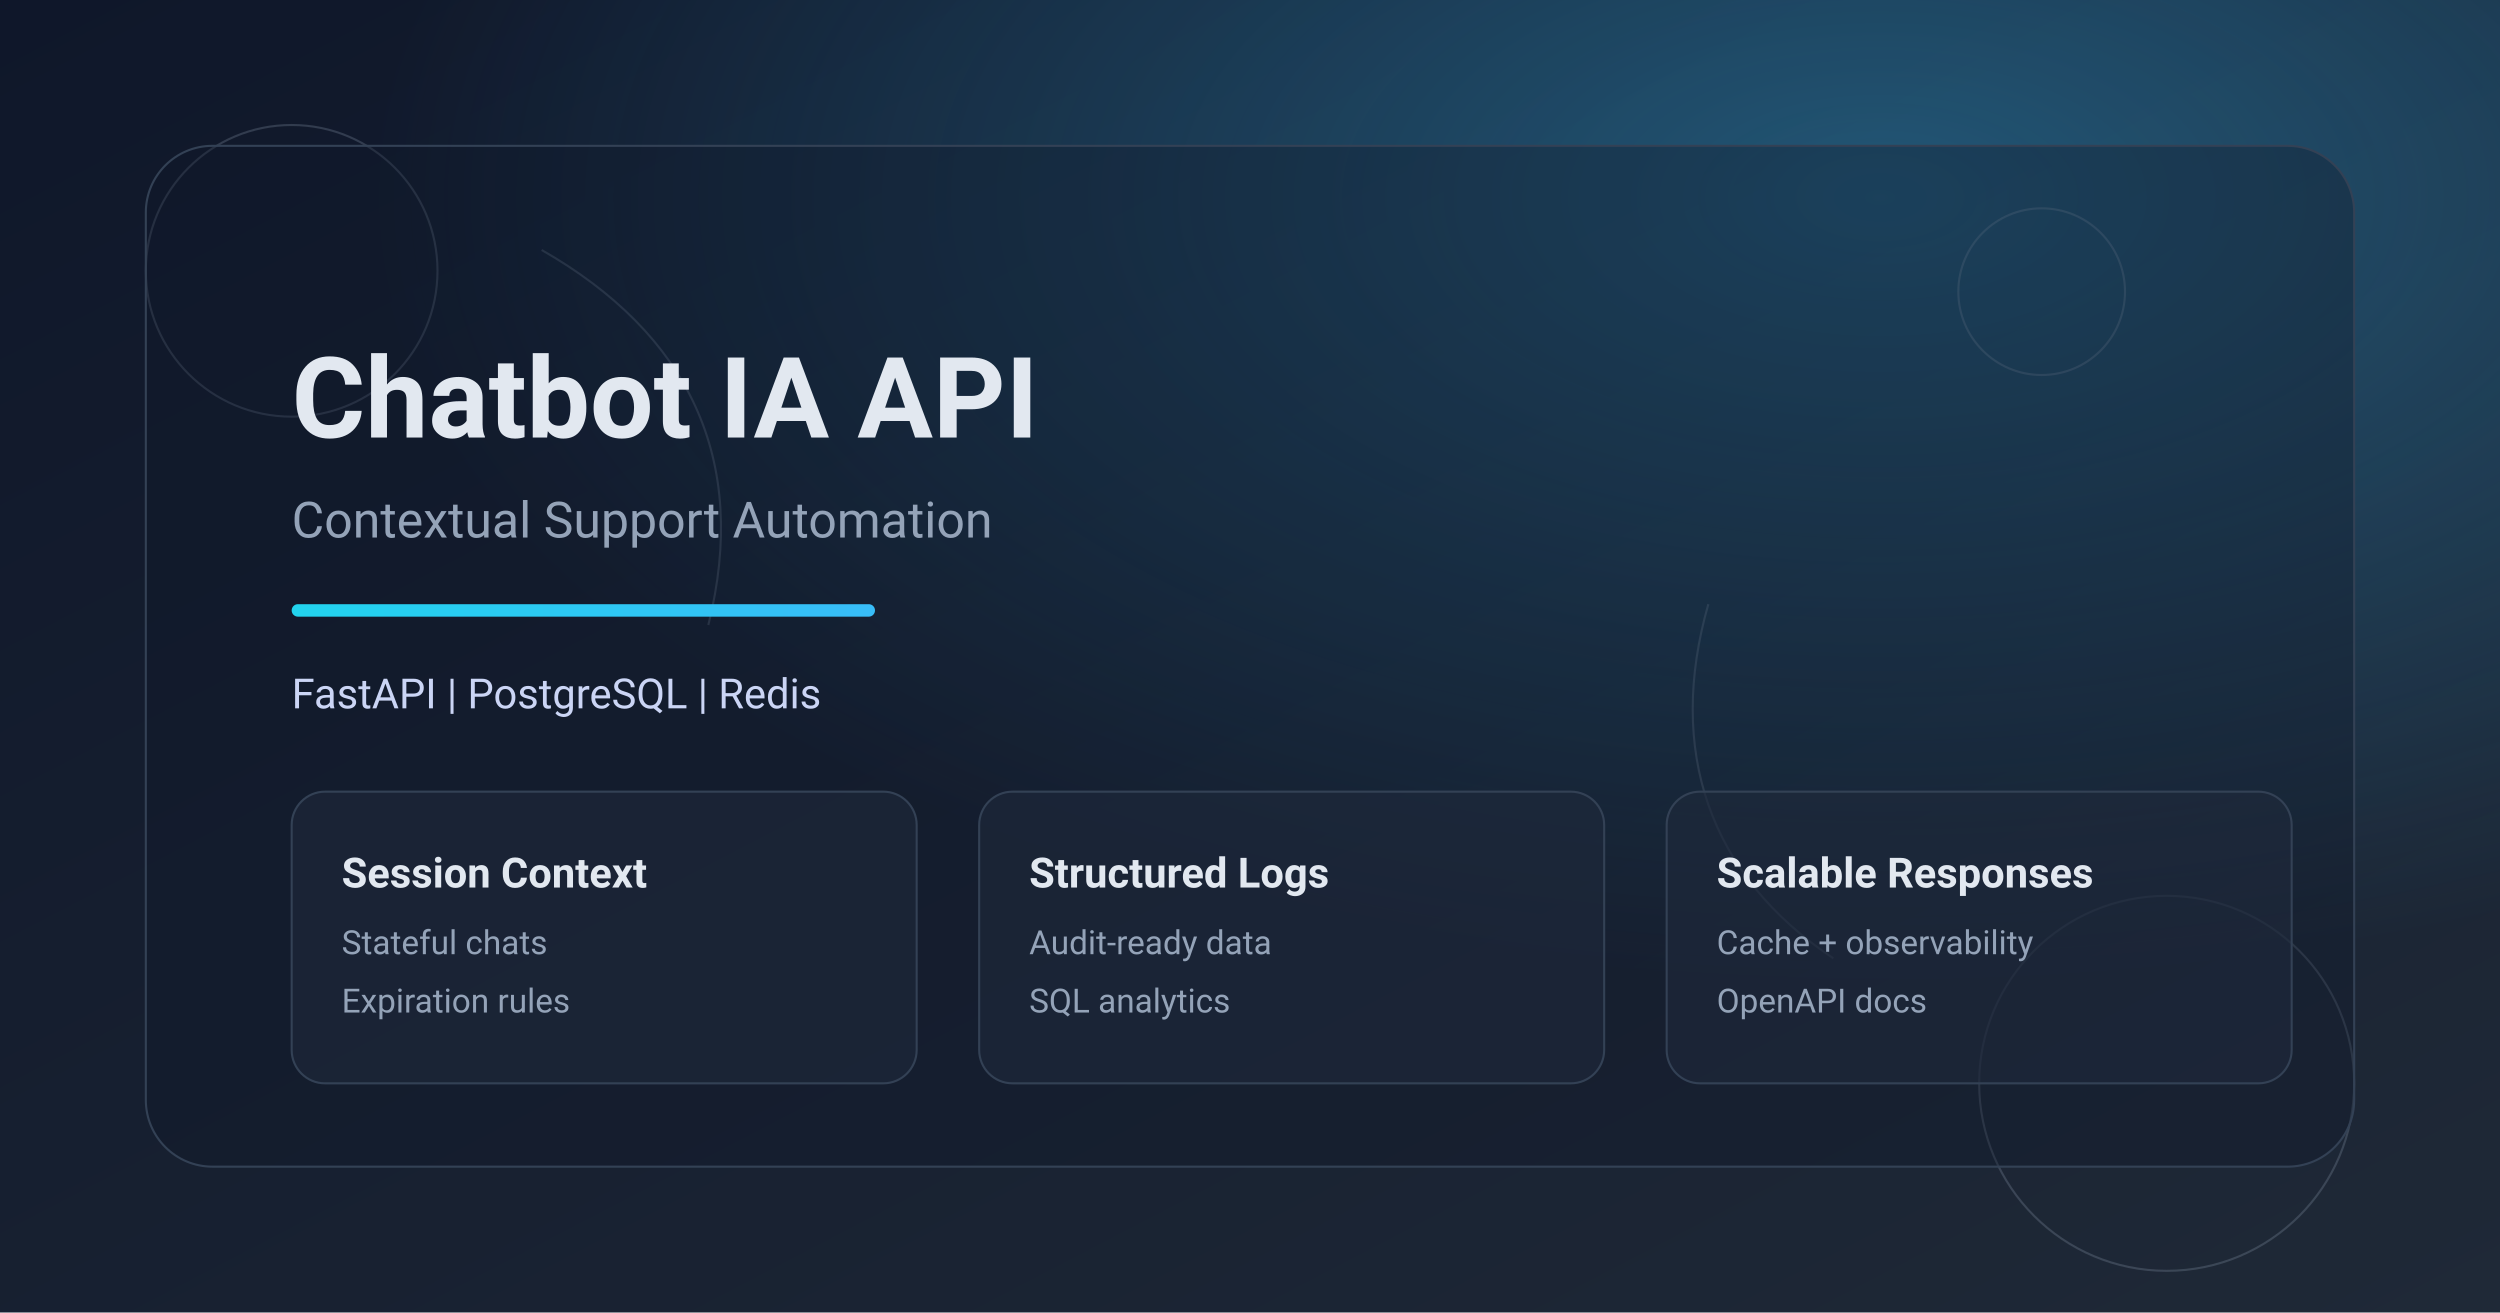
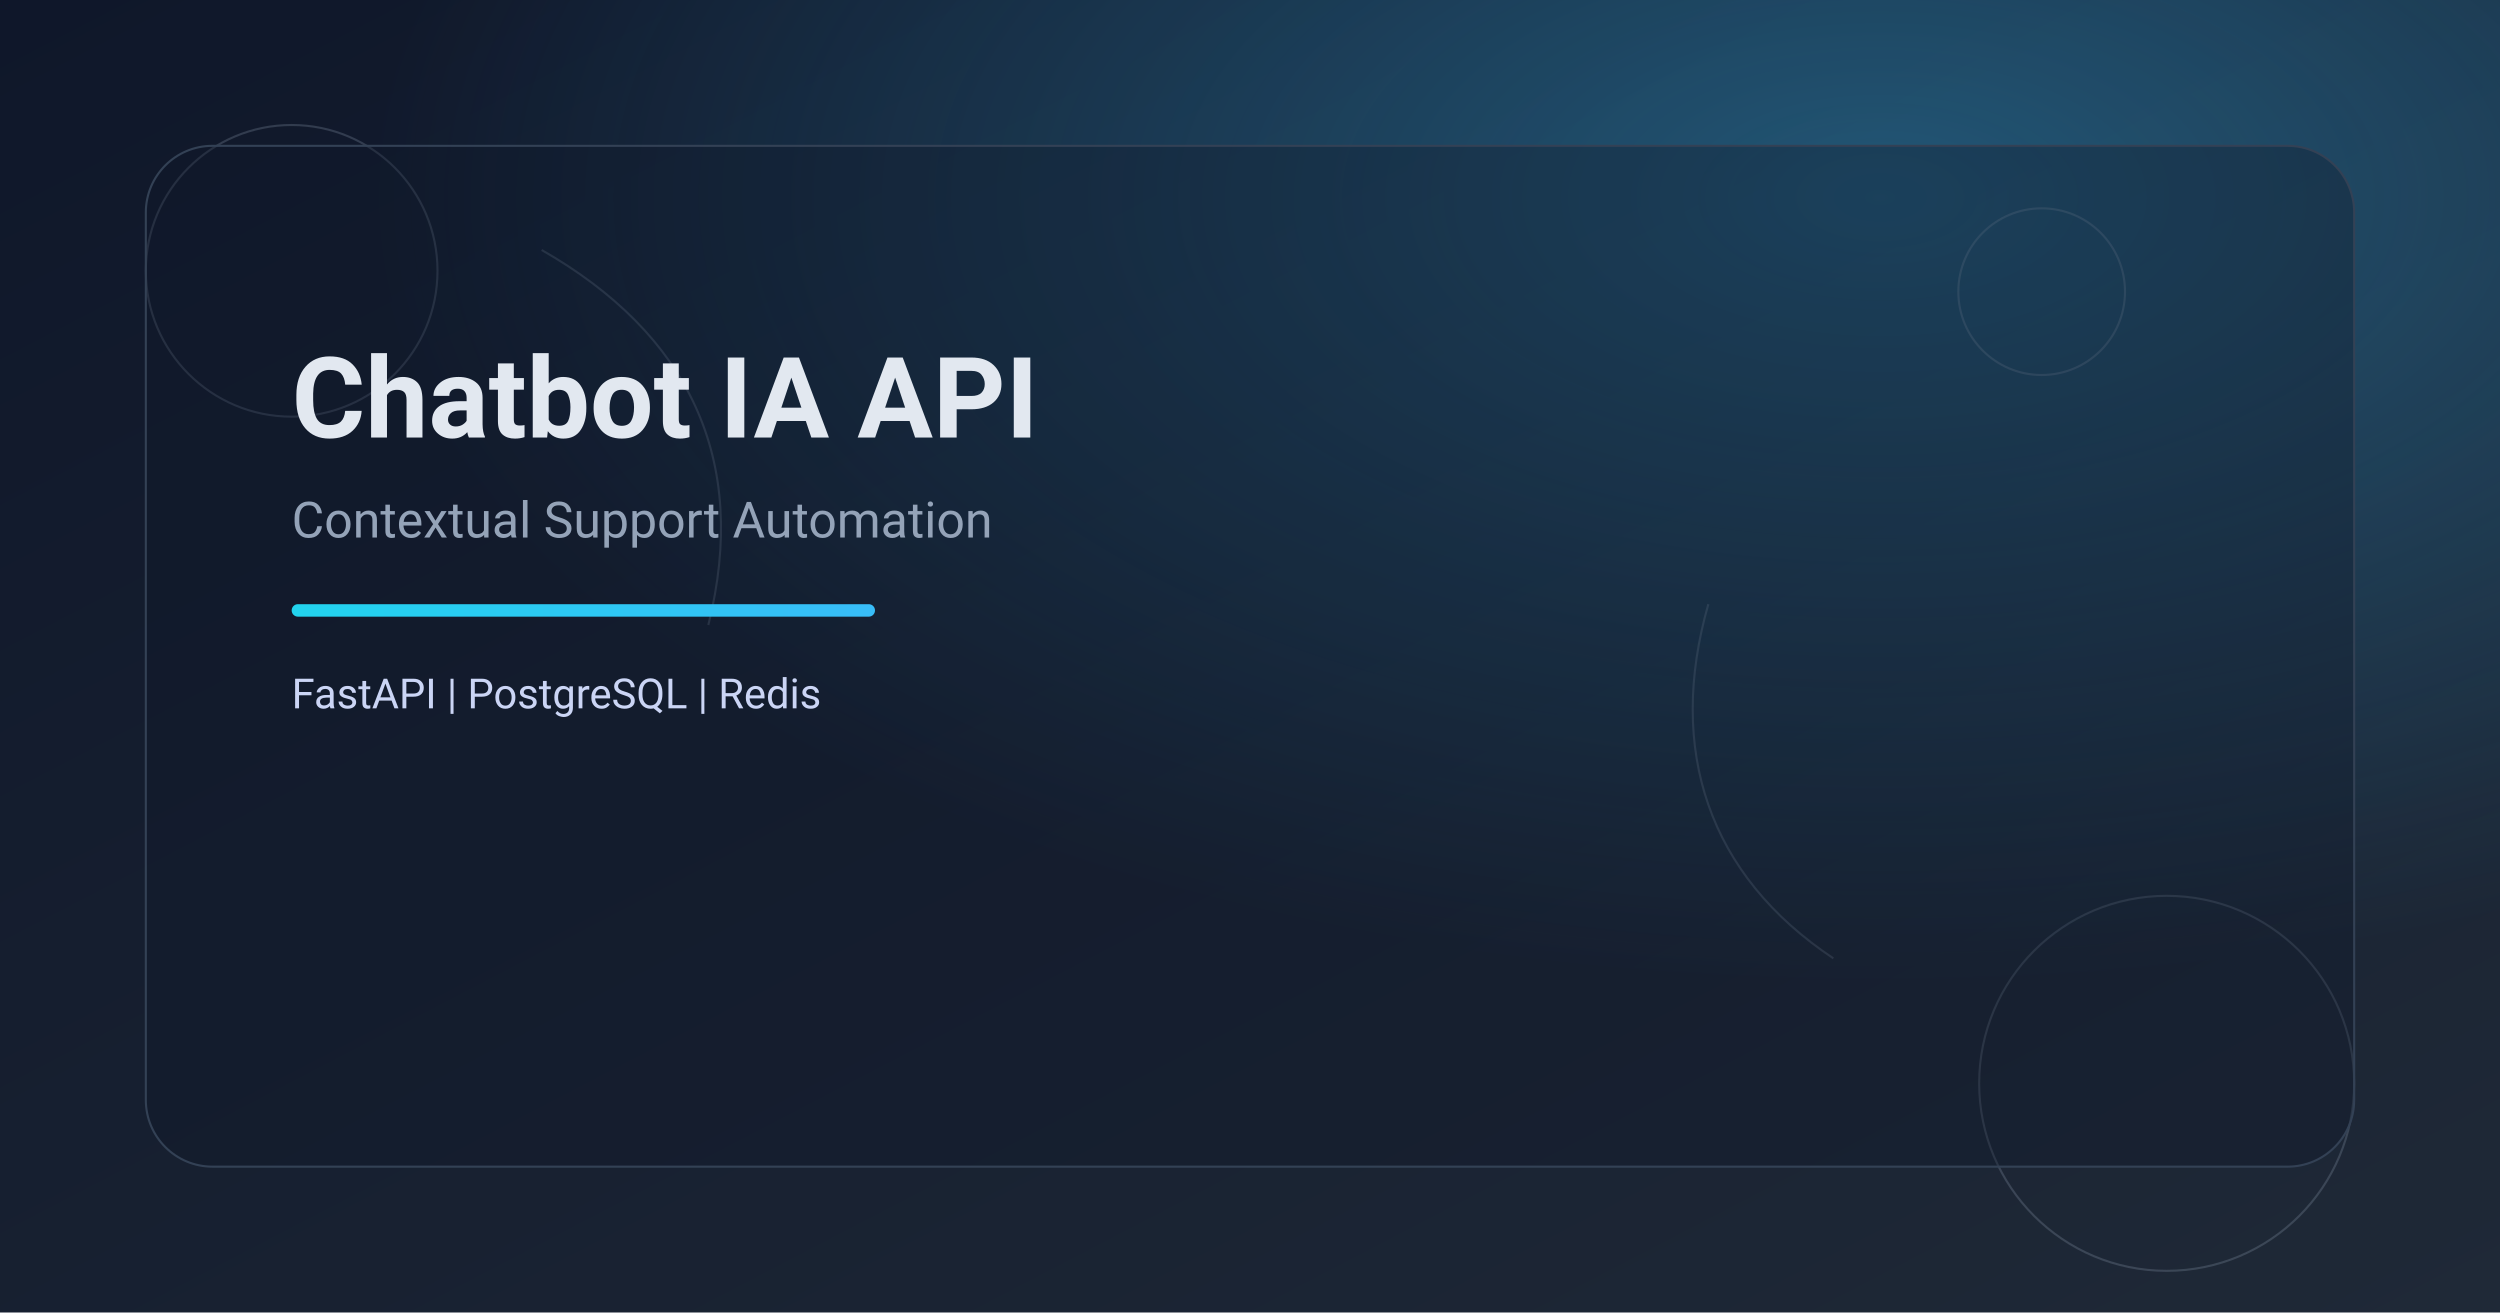
<svg xmlns="http://www.w3.org/2000/svg" width="1200" height="630" viewBox="0 0 1200 630" role="img" aria-label="Chatbot IA API cover">
  <defs>
    <linearGradient id="bg" x1="0" y1="0" x2="1" y2="1">
      <stop offset="0%" stop-color="#0f172a" />
      <stop offset="100%" stop-color="#1f2937" />
    </linearGradient>
    <linearGradient id="accent" x1="0" y1="0" x2="1" y2="0">
      <stop offset="0%" stop-color="#22d3ee" />
      <stop offset="100%" stop-color="#38bdf8" />
    </linearGradient>
    <radialGradient id="glow" cx="75%" cy="15%" r="60%">
      <stop offset="0%" stop-color="#38bdf8" stop-opacity="0.35" />
      <stop offset="100%" stop-color="#38bdf8" stop-opacity="0" />
    </radialGradient>
  </defs>
  <rect width="1200" height="630" fill="url(#bg)" />
  <rect width="1200" height="630" fill="url(#glow)" />
  <g opacity="0.25" stroke="#94a3b8" stroke-width="1" fill="none">
    <circle cx="140" cy="130" r="70" />
    <circle cx="1040" cy="520" r="90" />
    <circle cx="980" cy="140" r="40" />
    <path d="M260 120C330 160 360 220 340 300" />
    <path d="M880 460C820 420 800 360 820 290" />
  </g>
  <rect x="70" y="70" width="1060" height="490" rx="32" fill="#0f172a" fill-opacity="0.35" stroke="#334155" />
  <text x="140" y="210" fill="#e2e8f0" font-size="54" font-family="Roboto, Arial, sans-serif" font-weight="700">
    Chatbot IA API
  </text>
  <text x="140" y="258" fill="#94a3b8" font-size="24" font-family="Roboto, Arial, sans-serif">
    Contextual Support Automation
  </text>
  <rect x="140" y="290" width="280" height="6" fill="url(#accent)" rx="3" />
  <text x="140" y="340" fill="#cbd5f5" font-size="20" font-family="Roboto, Arial, sans-serif">
    FastAPI | PostgreSQL | Redis
  </text>
-   <g transform="translate(140 380)">
-     <rect width="300" height="140" rx="16" fill="#1e293b" fill-opacity="0.6" stroke="#334155" />
-     <text x="24" y="46" fill="#e2e8f0" font-size="20" font-family="Roboto, Arial, sans-serif" font-weight="600">
-       Session Context
-     </text>
-     <text x="24" y="78" fill="#94a3b8" font-size="16" font-family="Roboto, Arial, sans-serif">
-       Stateful chats
-     </text>
-     <text x="24" y="106" fill="#94a3b8" font-size="16" font-family="Roboto, Arial, sans-serif">
-       Expiration rules
-     </text>
-   </g>
-   <g transform="translate(470 380)">
-     <rect width="300" height="140" rx="16" fill="#1e293b" fill-opacity="0.6" stroke="#334155" />
-     <text x="24" y="46" fill="#e2e8f0" font-size="20" font-family="Roboto, Arial, sans-serif" font-weight="600">
-       Structured Logs
-     </text>
-     <text x="24" y="78" fill="#94a3b8" font-size="16" font-family="Roboto, Arial, sans-serif">
-       Audit-ready data
-     </text>
-     <text x="24" y="106" fill="#94a3b8" font-size="16" font-family="Roboto, Arial, sans-serif">
-       SQL analytics
-     </text>
-   </g>
-   <g transform="translate(800 380)">
-     <rect width="300" height="140" rx="16" fill="#1e293b" fill-opacity="0.6" stroke="#334155" />
-     <text x="24" y="46" fill="#e2e8f0" font-size="20" font-family="Roboto, Arial, sans-serif" font-weight="600">
-       Scalable Responses
-     </text>
-     <text x="24" y="78" fill="#94a3b8" font-size="16" font-family="Roboto, Arial, sans-serif">
-       Cache + observability
-     </text>
-     <text x="24" y="106" fill="#94a3b8" font-size="16" font-family="Roboto, Arial, sans-serif">
-       OpenAPI docs
-     </text>
-   </g>
</svg>
